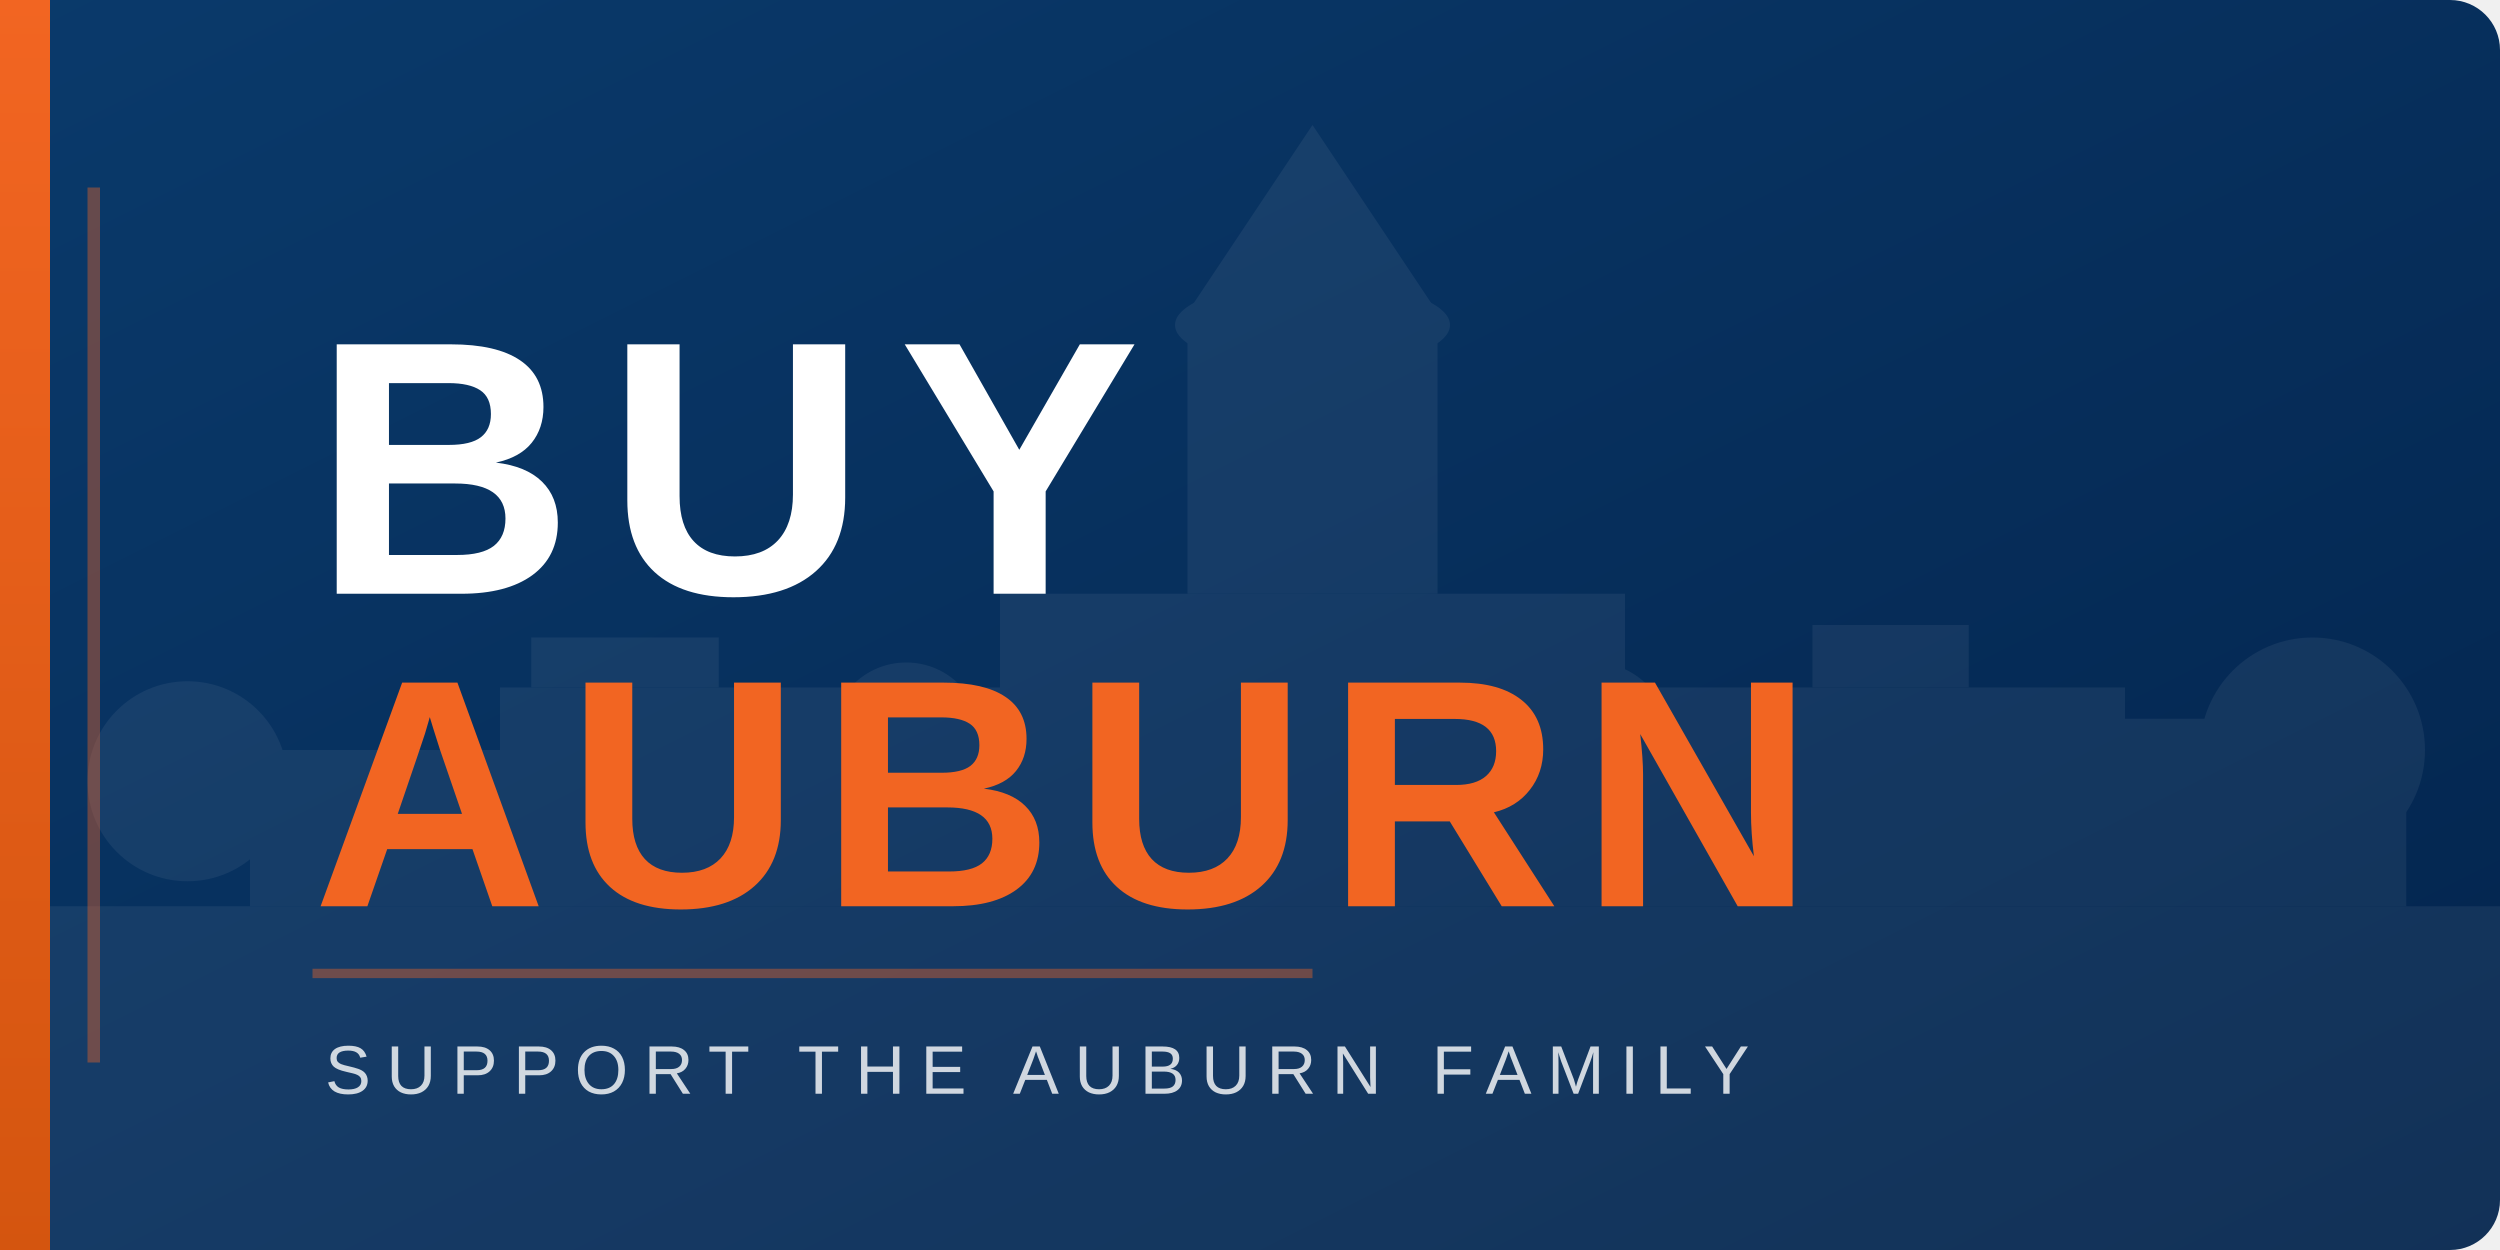
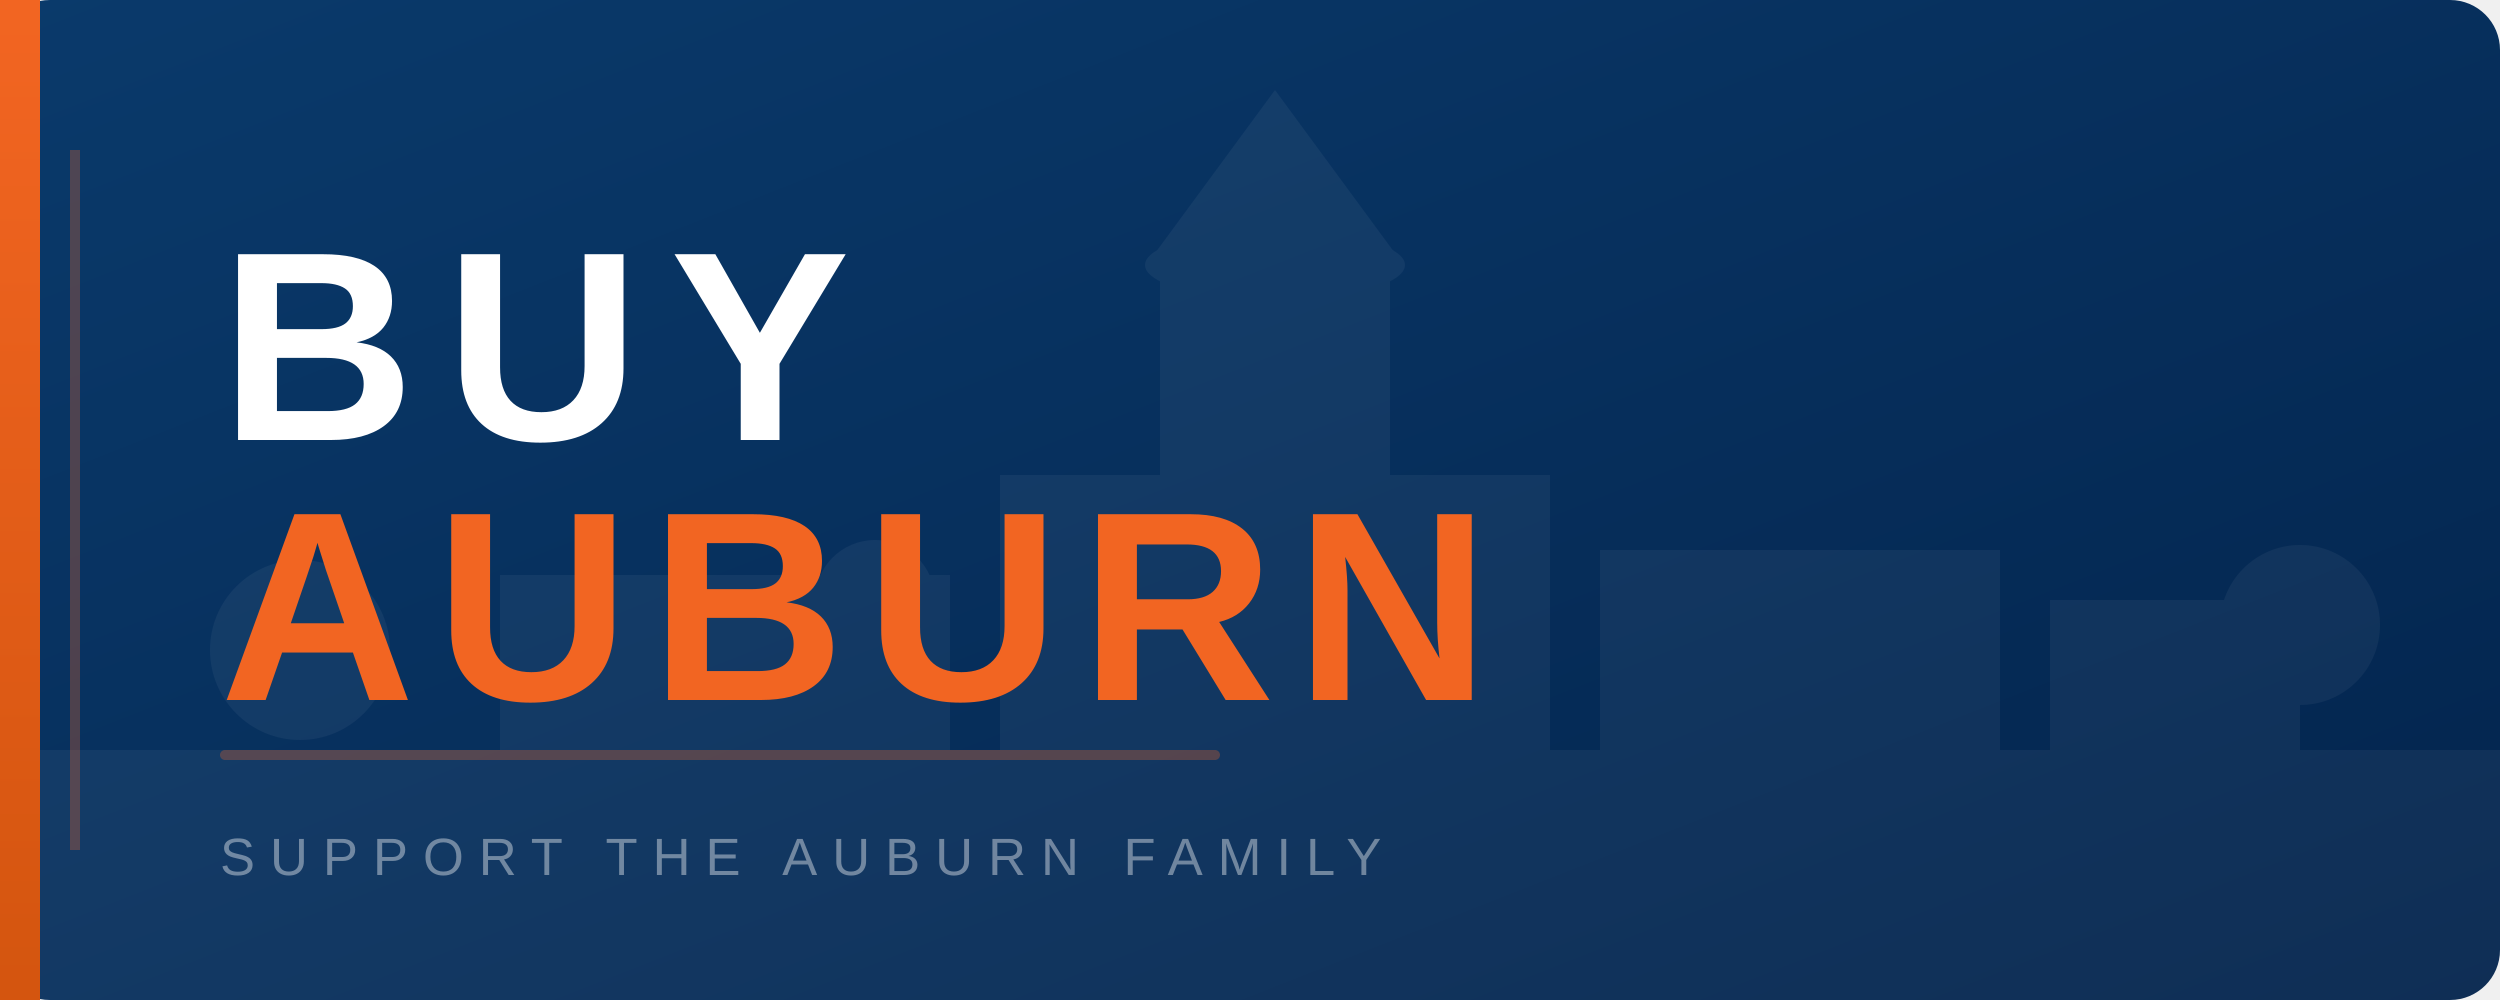
- <svg xmlns="http://www.w3.org/2000/svg" viewBox="0 0 400 200" width="400" height="200">
+ <svg xmlns="http://www.w3.org/2000/svg" viewBox="0 0 500 200" width="500" height="200">
  <defs>
    <linearGradient id="v3-navy-grad" x1="0%" y1="0%" x2="100%" y2="100%">
      <stop offset="0%" stop-color="#0a3a6b" />
      <stop offset="100%" stop-color="#03244d" />
    </linearGradient>
    <linearGradient id="v3-orange-grad" x1="0%" y1="0%" x2="0%" y2="100%">
      <stop offset="0%" stop-color="#F26522" />
      <stop offset="100%" stop-color="#d4550f" />
    </linearGradient>
    <clipPath id="v3-rect-clip">
-       <rect x="0" y="0" width="400" height="200" rx="8" />
+       <rect x="0" y="0" width="500" height="200" rx="10" />
    </clipPath>
  </defs>
-   <rect width="400" height="200" rx="8" fill="url(#v3-navy-grad)" />
-   <g clip-path="url(#v3-rect-clip)" opacity="0.06" fill="#FFFFFF">
-     <rect x="0" y="145" width="400" height="55" />
-     <rect x="160" y="95" width="100" height="50" />
-     <rect x="190" y="50" width="40" height="45" />
-     <polygon points="210,20 190,50 230,50" />
-     <ellipse cx="210" cy="52" rx="22" ry="7" />
-     <rect x="80" y="110" width="80" height="35" />
-     <rect x="85" y="102" width="30" height="8" />
-     <rect x="40" y="120" width="40" height="25" />
-     <rect x="260" y="110" width="80" height="35" />
-     <rect x="290" y="100" width="25" height="10" />
-     <rect x="340" y="115" width="45" height="30" />
-     <circle cx="30" cy="125" r="16" />
-     <circle cx="370" cy="120" r="18" />
-     <circle cx="145" cy="118" r="12" />
-     <circle cx="255" cy="118" r="12" />
+   <rect width="500" height="200" rx="10" fill="url(#v3-navy-grad)" />
+   <g clip-path="url(#v3-rect-clip)" opacity="0.05" fill="#FFFFFF">
+     <rect x="0" y="150" width="500" height="50" />
+     <rect x="200" y="95" width="110" height="55" />
+     <rect x="232" y="50" width="46" height="45" />
+     <polygon points="255,18 230,52 280,52" />
+     <ellipse cx="255" cy="53" rx="26" ry="7" />
+     <rect x="100" y="115" width="90" height="35" />
+     <rect x="320" y="110" width="80" height="40" />
+     <rect x="410" y="120" width="50" height="30" />
+     <circle cx="60" cy="130" r="18" />
+     <circle cx="460" cy="125" r="16" />
+     <circle cx="175" cy="120" r="12" />
  </g>
-   <rect x="0" y="0" width="8" height="200" rx="0" fill="url(#v3-orange-grad)" />
-   <rect x="14" y="30" width="2" height="140" fill="#F26522" opacity="0.4" />
-   <text x="50" y="95" font-family="Arial Black, Arial, Helvetica, sans-serif" font-weight="900" font-size="58" fill="#FFFFFF" letter-spacing="5">BUY</text>
-   <text x="50" y="145" font-family="Arial Black, Arial, Helvetica, sans-serif" font-weight="900" font-size="52" fill="#F26522" letter-spacing="3">AUBURN</text>
-   <text x="52" y="175" font-family="Arial, Helvetica, sans-serif" font-weight="400" font-size="11" fill="#FFFFFF" letter-spacing="2.5" opacity="0.8">SUPPORT THE AUBURN FAMILY</text>
-   <rect x="50" y="155" width="160" height="1.5" fill="#F26522" opacity="0.4" />
+   <rect x="0" y="0" width="8" height="200" fill="url(#v3-orange-grad)" />
+   <rect x="14" y="30" width="2" height="140" fill="#F26522" opacity="0.3" />
+   <text x="44" y="88" font-family="Arial,Helvetica,sans-serif" font-weight="900" font-size="54" fill="#FFFFFF" letter-spacing="6">BUY</text>
+   <text x="44" y="140" font-family="Arial,Helvetica,sans-serif" font-weight="900" font-size="54" fill="#F26522" letter-spacing="4">AUBURN</text>
+   <rect x="44" y="150" width="200" height="2" fill="#F26522" opacity="0.3" rx="1" />
+   <text x="44" y="175" font-family="Arial,Helvetica,sans-serif" font-weight="500" font-size="10.5" fill="rgba(255,255,255,0.4)" letter-spacing="3">SUPPORT THE AUBURN FAMILY</text>
</svg>
